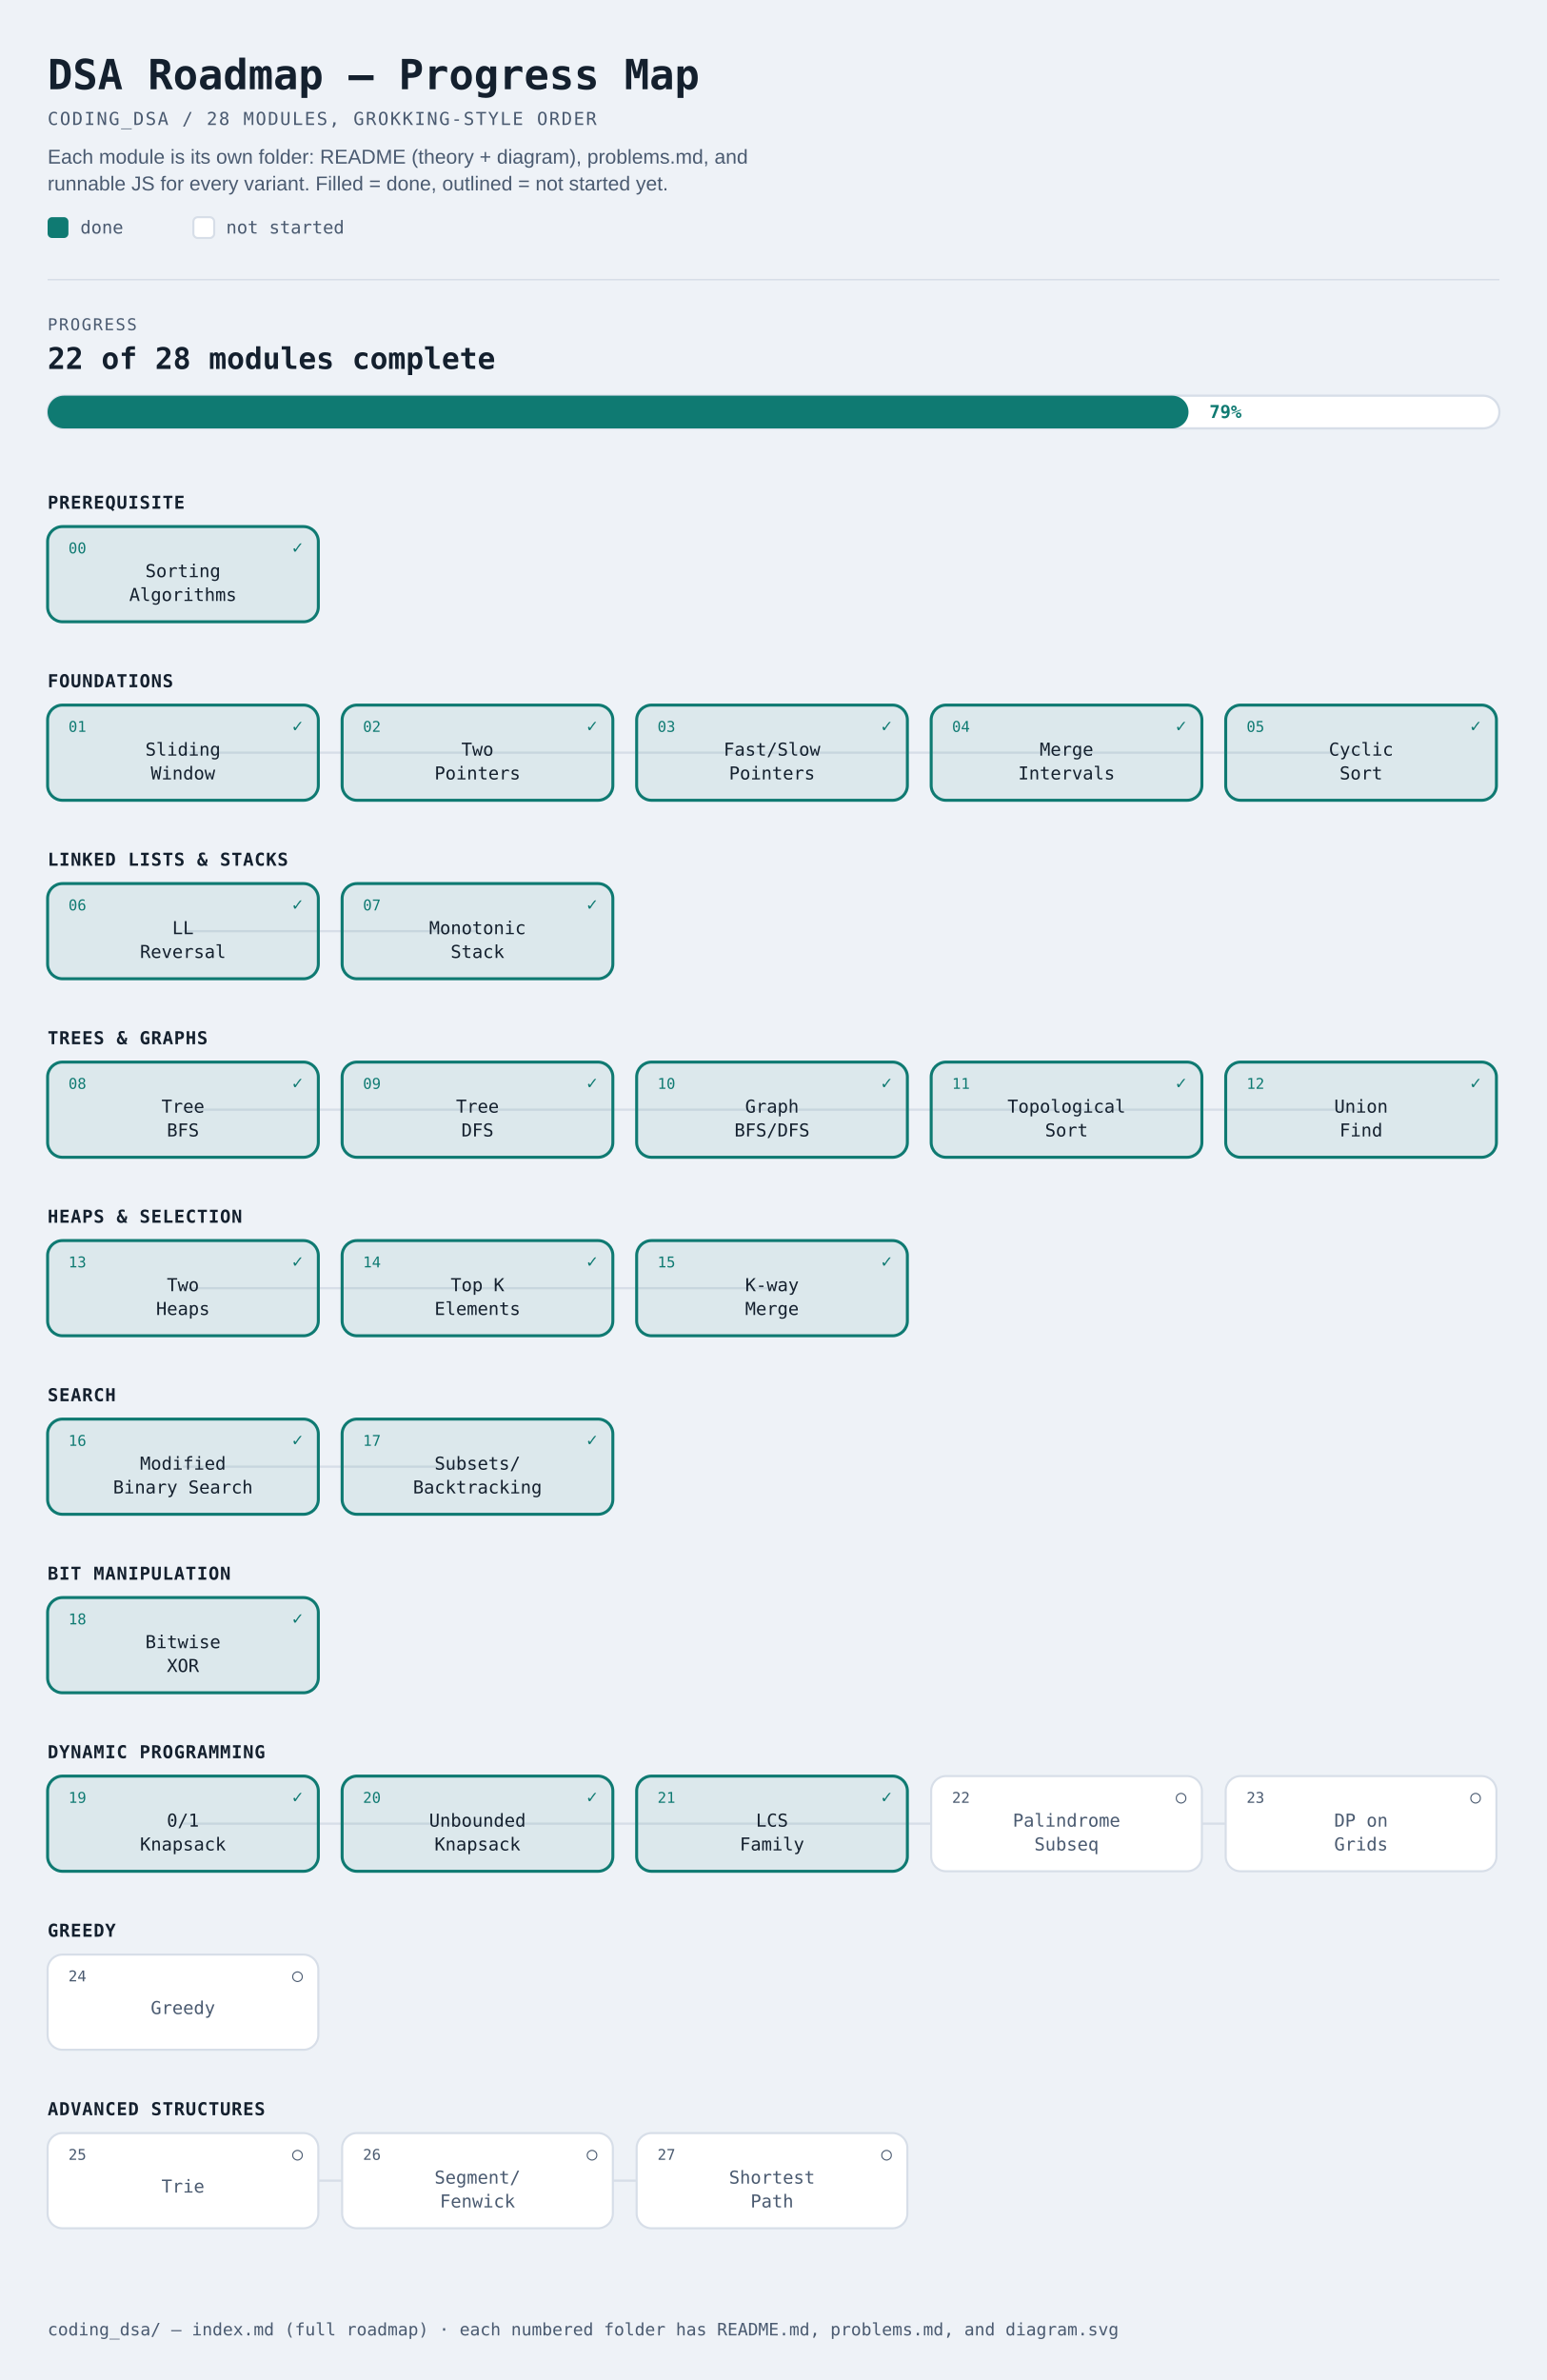
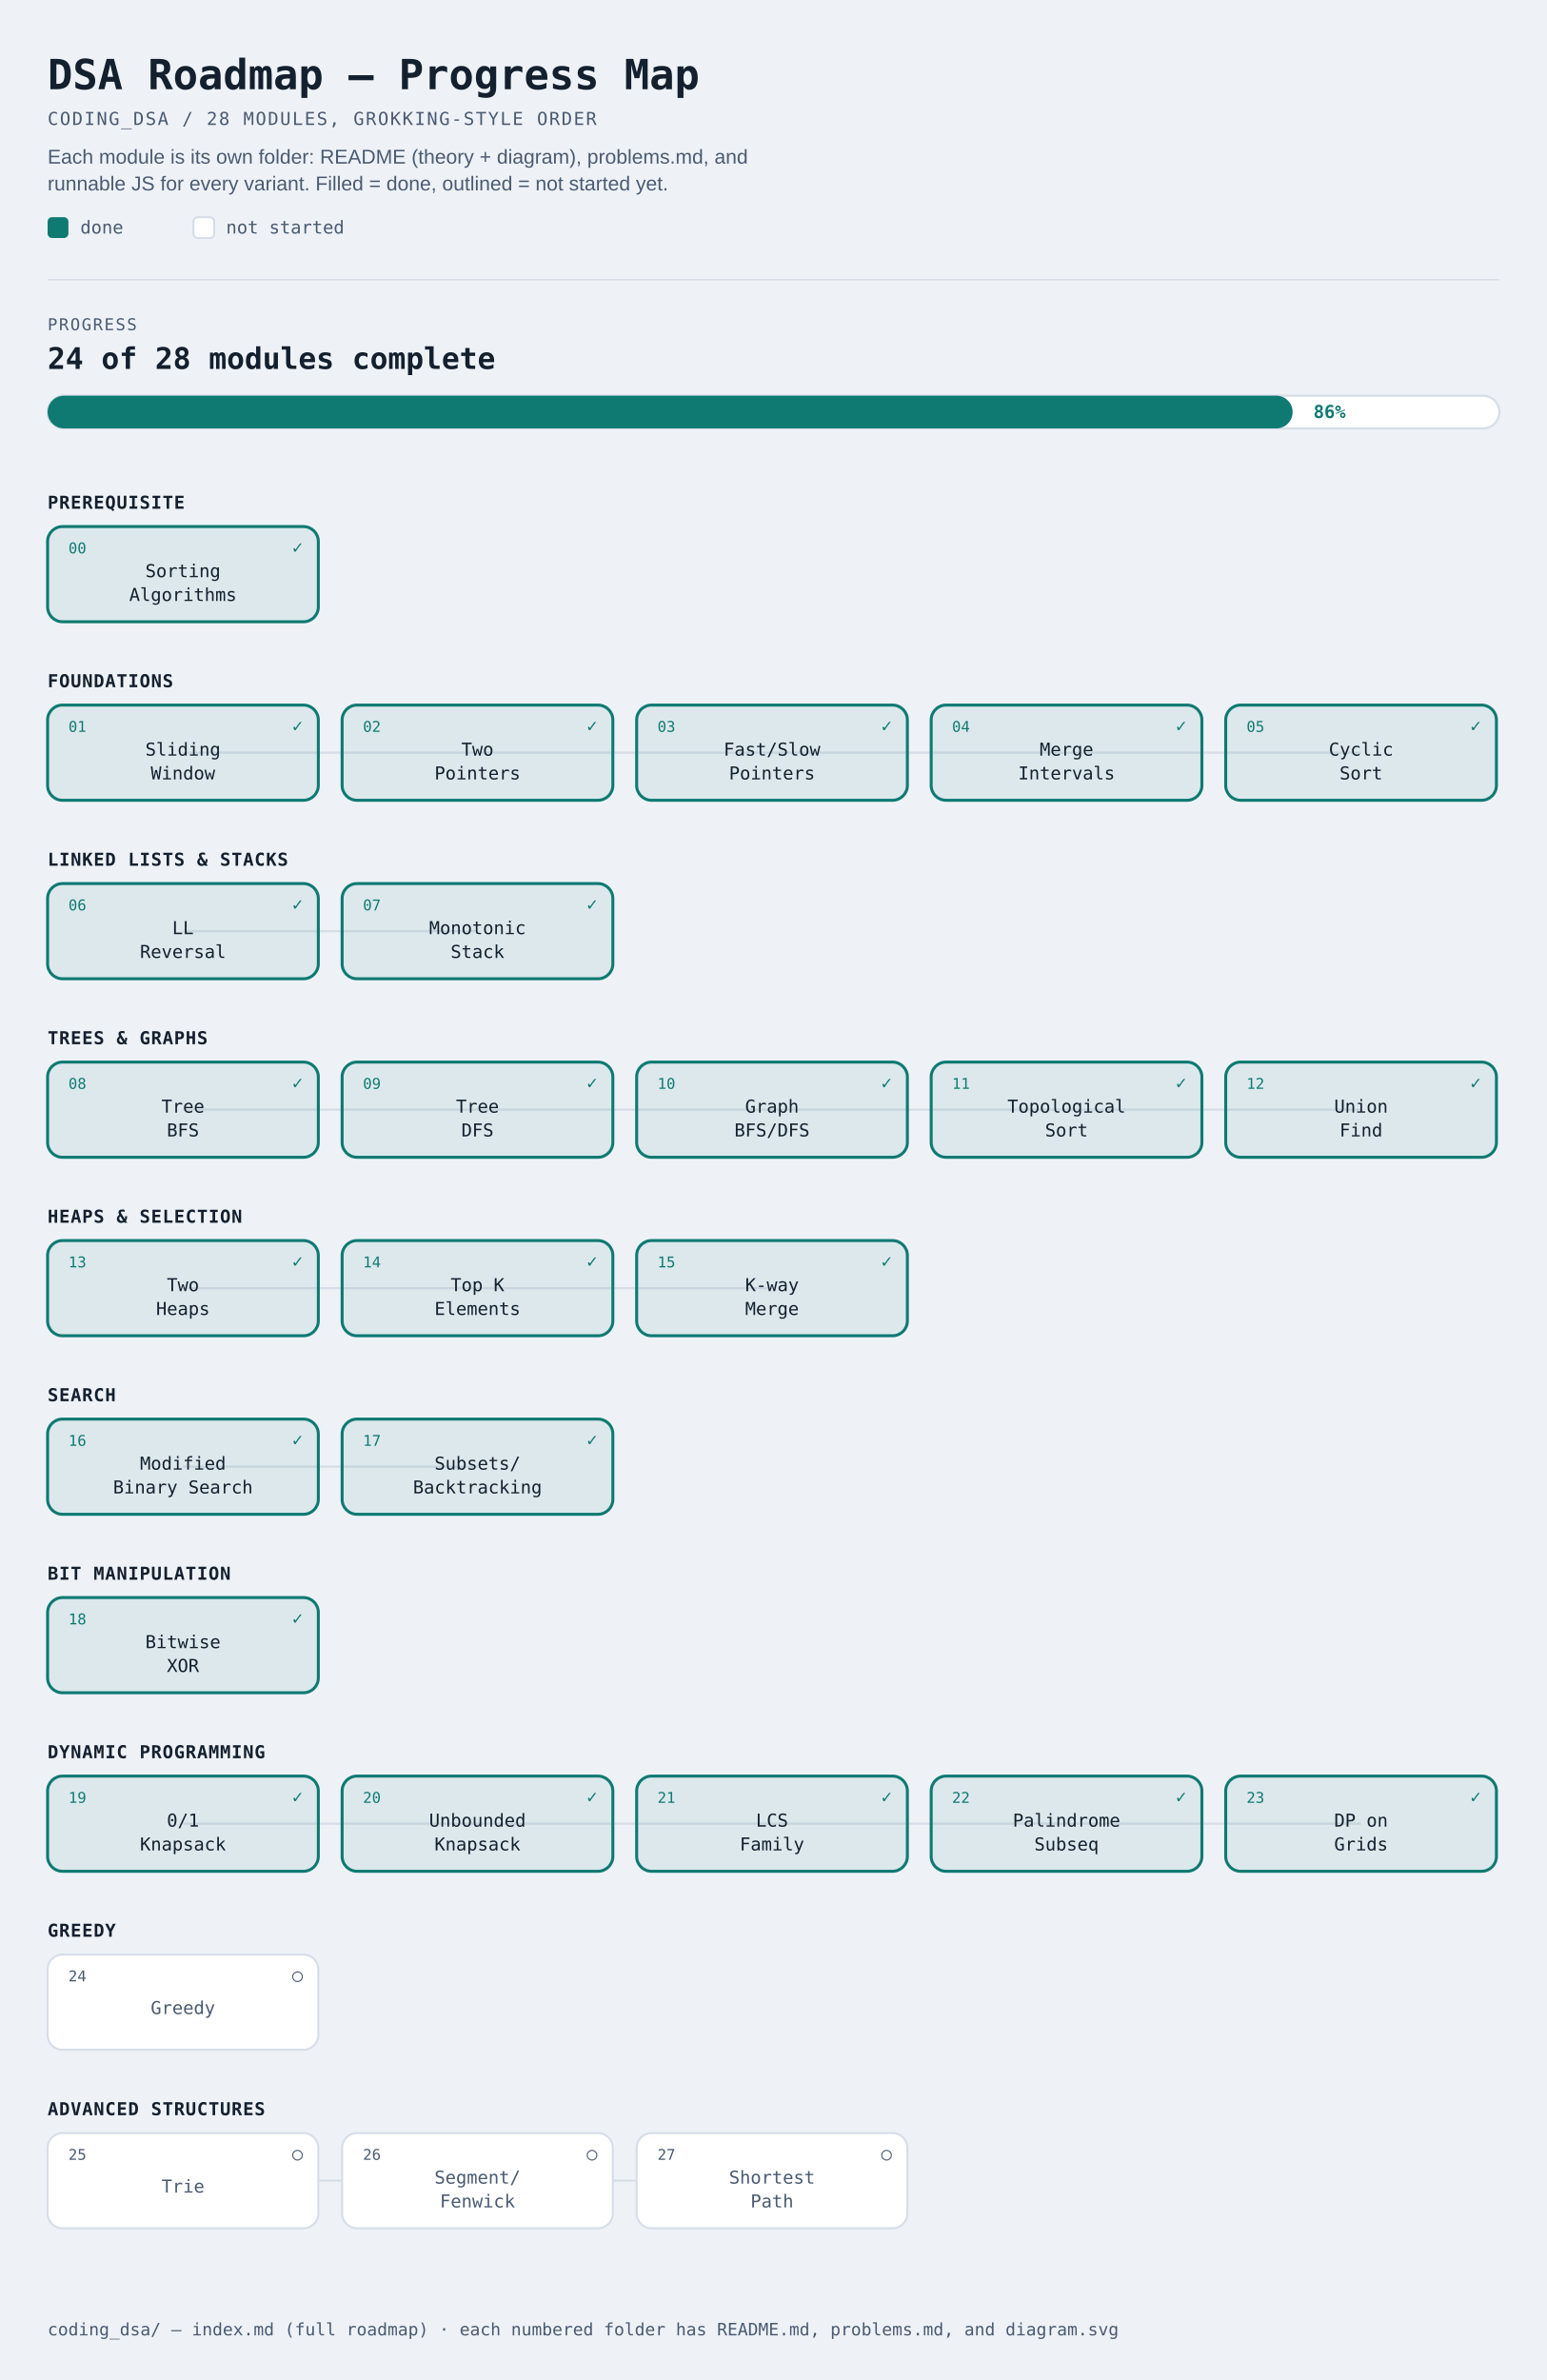
- <svg xmlns="http://www.w3.org/2000/svg" width="1040" height="1600" viewBox="0 0 1040 1600" role="img" aria-label="DSA roadmap progress map: 22 of 28 patterns complete, grouped by section.">
+ <svg xmlns="http://www.w3.org/2000/svg" width="1040" height="1600" viewBox="0 0 1040 1600" role="img" aria-label="DSA roadmap progress map: 24 of 28 patterns complete, grouped by section.">
  <rect x="0" y="0" width="1040" height="1600" fill="#eef2f7" />
  <text x="32" y="60" font-family="ui-monospace, Menlo, Consolas, monospace" font-size="28" font-weight="700" fill="#14202e">DSA Roadmap — Progress Map</text>
  <text x="32" y="84" font-family="ui-monospace, Menlo, Consolas, monospace" font-size="12" letter-spacing="1" fill="#4a5a70">CODING_DSA / 28 MODULES, GROKKING-STYLE ORDER</text>
  <text x="32" y="110" font-family="-apple-system, Segoe UI, Arial, sans-serif" font-size="13.5" fill="#4a5a70">Each module is its own folder: README (theory + diagram), problems.md, and</text>
  <text x="32" y="128" font-family="-apple-system, Segoe UI, Arial, sans-serif" font-size="13.5" fill="#4a5a70">runnable JS for every variant. Filled = done, outlined = not started yet.</text>
  <rect x="32" y="146" width="14" height="14" rx="3" fill="#0f7a72" />
  <text x="54" y="157" font-family="ui-monospace, Menlo, Consolas, monospace" font-size="12" fill="#4a5a70">done</text>
  <rect x="130" y="146" width="14" height="14" rx="3" fill="#ffffff" stroke="#d7dee8" stroke-width="1.4" />
  <text x="152" y="157" font-family="ui-monospace, Menlo, Consolas, monospace" font-size="12" fill="#4a5a70">not started</text>
  <line x1="32" y1="188" x2="1008" y2="188" stroke="#d7dee8" stroke-width="1" />
  <text x="32" y="222" font-family="ui-monospace, Menlo, Consolas, monospace" font-size="11" letter-spacing="1" fill="#4a5a70">PROGRESS</text>
-   <text x="32" y="248" font-family="ui-monospace, Menlo, Consolas, monospace" font-size="20" font-weight="700" fill="#14202e">22 of 28 modules complete</text>
+   <text x="32" y="248" font-family="ui-monospace, Menlo, Consolas, monospace" font-size="20" font-weight="700" fill="#14202e">24 of 28 modules complete</text>
  <rect x="32" y="266" width="976" height="22" rx="11" fill="#ffffff" stroke="#d7dee8" stroke-width="1.5" />
-   <rect x="32" y="266" width="767" height="22" rx="11" fill="#0f7a72" />
-   <text x="813" y="281" font-family="ui-monospace, Menlo, Consolas, monospace" font-size="12" font-weight="700" fill="#0f7a72">79%</text>
+   <rect x="32" y="266" width="837" height="22" rx="11" fill="#0f7a72" />
+   <text x="883" y="281" font-family="ui-monospace, Menlo, Consolas, monospace" font-size="12" font-weight="700" fill="#0f7a72">86%</text>
  <text x="32" y="342" font-family="ui-monospace, Menlo, Consolas, monospace" font-size="12" font-weight="700" letter-spacing="0.5" fill="#14202e">PREREQUISITE</text>
  <g font-family="ui-monospace, Menlo, Consolas, monospace">
    <g transform="translate(32,354)">
      <rect width="182" height="64" rx="10" fill="#0f7a7214" stroke="#0f7a72" stroke-width="2" />
      <text x="14" y="18" font-size="10" fill="#0f7a72">00</text>
      <text x="168" y="18" text-anchor="middle" font-size="12" fill="#0f7a72">✓</text>
      <text x="91" y="34" text-anchor="middle" font-size="12" fill="#14202e">Sorting</text>
      <text x="91" y="50" text-anchor="middle" font-size="12" fill="#14202e">Algorithms</text>
    </g>
  </g>
  <text x="32" y="462" font-family="ui-monospace, Menlo, Consolas, monospace" font-size="12" font-weight="700" letter-spacing="0.5" fill="#14202e">FOUNDATIONS</text>
  <line x1="123" y1="506" x2="915" y2="506" stroke="#d7dee8" stroke-width="1.5" />
  <g font-family="ui-monospace, Menlo, Consolas, monospace">
    <g transform="translate(32,474)">
      <rect width="182" height="64" rx="10" fill="#0f7a7214" stroke="#0f7a72" stroke-width="2" />
      <text x="14" y="18" font-size="10" fill="#0f7a72">01</text>
      <text x="168" y="18" text-anchor="middle" font-size="12" fill="#0f7a72">✓</text>
      <text x="91" y="34" text-anchor="middle" font-size="12" fill="#14202e">Sliding</text>
      <text x="91" y="50" text-anchor="middle" font-size="12" fill="#14202e">Window</text>
    </g>
    <g transform="translate(230,474)">
      <rect width="182" height="64" rx="10" fill="#0f7a7214" stroke="#0f7a72" stroke-width="2" />
      <text x="14" y="18" font-size="10" fill="#0f7a72">02</text>
      <text x="168" y="18" text-anchor="middle" font-size="12" fill="#0f7a72">✓</text>
      <text x="91" y="34" text-anchor="middle" font-size="12" fill="#14202e">Two</text>
      <text x="91" y="50" text-anchor="middle" font-size="12" fill="#14202e">Pointers</text>
    </g>
    <g transform="translate(428,474)">
      <rect width="182" height="64" rx="10" fill="#0f7a7214" stroke="#0f7a72" stroke-width="2" />
      <text x="14" y="18" font-size="10" fill="#0f7a72">03</text>
      <text x="168" y="18" text-anchor="middle" font-size="12" fill="#0f7a72">✓</text>
      <text x="91" y="34" text-anchor="middle" font-size="12" fill="#14202e">Fast/Slow</text>
      <text x="91" y="50" text-anchor="middle" font-size="12" fill="#14202e">Pointers</text>
    </g>
    <g transform="translate(626,474)">
      <rect width="182" height="64" rx="10" fill="#0f7a7214" stroke="#0f7a72" stroke-width="2" />
      <text x="14" y="18" font-size="10" fill="#0f7a72">04</text>
      <text x="168" y="18" text-anchor="middle" font-size="12" fill="#0f7a72">✓</text>
      <text x="91" y="34" text-anchor="middle" font-size="12" fill="#14202e">Merge</text>
      <text x="91" y="50" text-anchor="middle" font-size="12" fill="#14202e">Intervals</text>
    </g>
    <g transform="translate(824,474)">
      <rect width="182" height="64" rx="10" fill="#0f7a7214" stroke="#0f7a72" stroke-width="2" />
      <text x="14" y="18" font-size="10" fill="#0f7a72">05</text>
      <text x="168" y="18" text-anchor="middle" font-size="12" fill="#0f7a72">✓</text>
      <text x="91" y="34" text-anchor="middle" font-size="12" fill="#14202e">Cyclic</text>
      <text x="91" y="50" text-anchor="middle" font-size="12" fill="#14202e">Sort</text>
    </g>
  </g>
  <text x="32" y="582" font-family="ui-monospace, Menlo, Consolas, monospace" font-size="12" font-weight="700" letter-spacing="0.5" fill="#14202e">LINKED LISTS &amp; STACKS</text>
  <line x1="123" y1="626" x2="321" y2="626" stroke="#d7dee8" stroke-width="1.5" />
  <g font-family="ui-monospace, Menlo, Consolas, monospace">
    <g transform="translate(32,594)">
      <rect width="182" height="64" rx="10" fill="#0f7a7214" stroke="#0f7a72" stroke-width="2" />
      <text x="14" y="18" font-size="10" fill="#0f7a72">06</text>
      <text x="168" y="18" text-anchor="middle" font-size="12" fill="#0f7a72">✓</text>
      <text x="91" y="34" text-anchor="middle" font-size="12" fill="#14202e">LL</text>
      <text x="91" y="50" text-anchor="middle" font-size="12" fill="#14202e">Reversal</text>
    </g>
    <g transform="translate(230,594)">
      <rect width="182" height="64" rx="10" fill="#0f7a7214" stroke="#0f7a72" stroke-width="2" />
      <text x="14" y="18" font-size="10" fill="#0f7a72">07</text>
      <text x="168" y="18" text-anchor="middle" font-size="12" fill="#0f7a72">✓</text>
      <text x="91" y="34" text-anchor="middle" font-size="12" fill="#14202e">Monotonic</text>
      <text x="91" y="50" text-anchor="middle" font-size="12" fill="#14202e">Stack</text>
    </g>
  </g>
  <text x="32" y="702" font-family="ui-monospace, Menlo, Consolas, monospace" font-size="12" font-weight="700" letter-spacing="0.5" fill="#14202e">TREES &amp; GRAPHS</text>
  <line x1="123" y1="746" x2="915" y2="746" stroke="#d7dee8" stroke-width="1.5" />
  <g font-family="ui-monospace, Menlo, Consolas, monospace">
    <g transform="translate(32,714)">
      <rect width="182" height="64" rx="10" fill="#0f7a7214" stroke="#0f7a72" stroke-width="2" />
      <text x="14" y="18" font-size="10" fill="#0f7a72">08</text>
      <text x="168" y="18" text-anchor="middle" font-size="12" fill="#0f7a72">✓</text>
      <text x="91" y="34" text-anchor="middle" font-size="12" fill="#14202e">Tree</text>
      <text x="91" y="50" text-anchor="middle" font-size="12" fill="#14202e">BFS</text>
    </g>
    <g transform="translate(230,714)">
      <rect width="182" height="64" rx="10" fill="#0f7a7214" stroke="#0f7a72" stroke-width="2" />
      <text x="14" y="18" font-size="10" fill="#0f7a72">09</text>
      <text x="168" y="18" text-anchor="middle" font-size="12" fill="#0f7a72">✓</text>
      <text x="91" y="34" text-anchor="middle" font-size="12" fill="#14202e">Tree</text>
      <text x="91" y="50" text-anchor="middle" font-size="12" fill="#14202e">DFS</text>
    </g>
    <g transform="translate(428,714)">
      <rect width="182" height="64" rx="10" fill="#0f7a7214" stroke="#0f7a72" stroke-width="2" />
      <text x="14" y="18" font-size="10" fill="#0f7a72">10</text>
      <text x="168" y="18" text-anchor="middle" font-size="12" fill="#0f7a72">✓</text>
      <text x="91" y="34" text-anchor="middle" font-size="12" fill="#14202e">Graph</text>
      <text x="91" y="50" text-anchor="middle" font-size="12" fill="#14202e">BFS/DFS</text>
    </g>
    <g transform="translate(626,714)">
      <rect width="182" height="64" rx="10" fill="#0f7a7214" stroke="#0f7a72" stroke-width="2" />
      <text x="14" y="18" font-size="10" fill="#0f7a72">11</text>
      <text x="168" y="18" text-anchor="middle" font-size="12" fill="#0f7a72">✓</text>
      <text x="91" y="34" text-anchor="middle" font-size="12" fill="#14202e">Topological</text>
      <text x="91" y="50" text-anchor="middle" font-size="12" fill="#14202e">Sort</text>
    </g>
    <g transform="translate(824,714)">
      <rect width="182" height="64" rx="10" fill="#0f7a7214" stroke="#0f7a72" stroke-width="2" />
      <text x="14" y="18" font-size="10" fill="#0f7a72">12</text>
      <text x="168" y="18" text-anchor="middle" font-size="12" fill="#0f7a72">✓</text>
      <text x="91" y="34" text-anchor="middle" font-size="12" fill="#14202e">Union</text>
      <text x="91" y="50" text-anchor="middle" font-size="12" fill="#14202e">Find</text>
    </g>
  </g>
  <text x="32" y="822" font-family="ui-monospace, Menlo, Consolas, monospace" font-size="12" font-weight="700" letter-spacing="0.5" fill="#14202e">HEAPS &amp; SELECTION</text>
  <line x1="123" y1="866" x2="519" y2="866" stroke="#d7dee8" stroke-width="1.5" />
  <g font-family="ui-monospace, Menlo, Consolas, monospace">
    <g transform="translate(32,834)">
      <rect width="182" height="64" rx="10" fill="#0f7a7214" stroke="#0f7a72" stroke-width="2" />
      <text x="14" y="18" font-size="10" fill="#0f7a72">13</text>
      <text x="168" y="18" text-anchor="middle" font-size="12" fill="#0f7a72">✓</text>
      <text x="91" y="34" text-anchor="middle" font-size="12" fill="#14202e">Two</text>
      <text x="91" y="50" text-anchor="middle" font-size="12" fill="#14202e">Heaps</text>
    </g>
    <g transform="translate(230,834)">
      <rect width="182" height="64" rx="10" fill="#0f7a7214" stroke="#0f7a72" stroke-width="2" />
      <text x="14" y="18" font-size="10" fill="#0f7a72">14</text>
      <text x="168" y="18" text-anchor="middle" font-size="12" fill="#0f7a72">✓</text>
      <text x="91" y="34" text-anchor="middle" font-size="12" fill="#14202e">Top K</text>
      <text x="91" y="50" text-anchor="middle" font-size="12" fill="#14202e">Elements</text>
    </g>
    <g transform="translate(428,834)">
      <rect width="182" height="64" rx="10" fill="#0f7a7214" stroke="#0f7a72" stroke-width="2" />
      <text x="14" y="18" font-size="10" fill="#0f7a72">15</text>
      <text x="168" y="18" text-anchor="middle" font-size="12" fill="#0f7a72">✓</text>
      <text x="91" y="34" text-anchor="middle" font-size="12" fill="#14202e">K-way</text>
      <text x="91" y="50" text-anchor="middle" font-size="12" fill="#14202e">Merge</text>
    </g>
  </g>
  <text x="32" y="942" font-family="ui-monospace, Menlo, Consolas, monospace" font-size="12" font-weight="700" letter-spacing="0.5" fill="#14202e">SEARCH</text>
  <line x1="123" y1="986" x2="321" y2="986" stroke="#d7dee8" stroke-width="1.5" />
  <g font-family="ui-monospace, Menlo, Consolas, monospace">
    <g transform="translate(32,954)">
      <rect width="182" height="64" rx="10" fill="#0f7a7214" stroke="#0f7a72" stroke-width="2" />
      <text x="14" y="18" font-size="10" fill="#0f7a72">16</text>
      <text x="168" y="18" text-anchor="middle" font-size="12" fill="#0f7a72">✓</text>
      <text x="91" y="34" text-anchor="middle" font-size="12" fill="#14202e">Modified</text>
      <text x="91" y="50" text-anchor="middle" font-size="12" fill="#14202e">Binary Search</text>
    </g>
    <g transform="translate(230,954)">
      <rect width="182" height="64" rx="10" fill="#0f7a7214" stroke="#0f7a72" stroke-width="2" />
      <text x="14" y="18" font-size="10" fill="#0f7a72">17</text>
      <text x="168" y="18" text-anchor="middle" font-size="12" fill="#0f7a72">✓</text>
      <text x="91" y="34" text-anchor="middle" font-size="12" fill="#14202e">Subsets/</text>
      <text x="91" y="50" text-anchor="middle" font-size="12" fill="#14202e">Backtracking</text>
    </g>
  </g>
  <text x="32" y="1062" font-family="ui-monospace, Menlo, Consolas, monospace" font-size="12" font-weight="700" letter-spacing="0.5" fill="#14202e">BIT MANIPULATION</text>
  <g font-family="ui-monospace, Menlo, Consolas, monospace">
    <g transform="translate(32,1074)">
      <rect width="182" height="64" rx="10" fill="#0f7a7214" stroke="#0f7a72" stroke-width="2" />
      <text x="14" y="18" font-size="10" fill="#0f7a72">18</text>
      <text x="168" y="18" text-anchor="middle" font-size="12" fill="#0f7a72">✓</text>
      <text x="91" y="34" text-anchor="middle" font-size="12" fill="#14202e">Bitwise</text>
      <text x="91" y="50" text-anchor="middle" font-size="12" fill="#14202e">XOR</text>
    </g>
  </g>
  <text x="32" y="1182" font-family="ui-monospace, Menlo, Consolas, monospace" font-size="12" font-weight="700" letter-spacing="0.5" fill="#14202e">DYNAMIC PROGRAMMING</text>
  <line x1="123" y1="1226" x2="915" y2="1226" stroke="#d7dee8" stroke-width="1.5" />
  <g font-family="ui-monospace, Menlo, Consolas, monospace">
    <g transform="translate(32,1194)">
      <rect width="182" height="64" rx="10" fill="#0f7a7214" stroke="#0f7a72" stroke-width="2" />
      <text x="14" y="18" font-size="10" fill="#0f7a72">19</text>
      <text x="168" y="18" text-anchor="middle" font-size="12" fill="#0f7a72">✓</text>
      <text x="91" y="34" text-anchor="middle" font-size="12" fill="#14202e">0/1</text>
      <text x="91" y="50" text-anchor="middle" font-size="12" fill="#14202e">Knapsack</text>
    </g>
    <g transform="translate(230,1194)">
      <rect width="182" height="64" rx="10" fill="#0f7a7214" stroke="#0f7a72" stroke-width="2" />
      <text x="14" y="18" font-size="10" fill="#0f7a72">20</text>
      <text x="168" y="18" text-anchor="middle" font-size="12" fill="#0f7a72">✓</text>
      <text x="91" y="34" text-anchor="middle" font-size="12" fill="#14202e">Unbounded</text>
      <text x="91" y="50" text-anchor="middle" font-size="12" fill="#14202e">Knapsack</text>
    </g>
    <g transform="translate(428,1194)">
      <rect width="182" height="64" rx="10" fill="#0f7a7214" stroke="#0f7a72" stroke-width="2" />
      <text x="14" y="18" font-size="10" fill="#0f7a72">21</text>
      <text x="168" y="18" text-anchor="middle" font-size="12" fill="#0f7a72">✓</text>
      <text x="91" y="34" text-anchor="middle" font-size="12" fill="#14202e">LCS</text>
      <text x="91" y="50" text-anchor="middle" font-size="12" fill="#14202e">Family</text>
    </g>
    <g transform="translate(626,1194)">
-       <rect width="182" height="64" rx="10" fill="#ffffff" stroke="#d7dee8" stroke-width="1.4" />
-       <text x="14" y="18" font-size="10" fill="#4a5a70">22</text>
-       <text x="168" y="18" text-anchor="middle" font-size="12" fill="#4a5a70">○</text>
-       <text x="91" y="34" text-anchor="middle" font-size="12" fill="#4a5a70">Palindrome</text>
-       <text x="91" y="50" text-anchor="middle" font-size="12" fill="#4a5a70">Subseq</text>
+       <rect width="182" height="64" rx="10" fill="#0f7a7214" stroke="#0f7a72" stroke-width="2" />
+       <text x="14" y="18" font-size="10" fill="#0f7a72">22</text>
+       <text x="168" y="18" text-anchor="middle" font-size="12" fill="#0f7a72">✓</text>
+       <text x="91" y="34" text-anchor="middle" font-size="12" fill="#14202e">Palindrome</text>
+       <text x="91" y="50" text-anchor="middle" font-size="12" fill="#14202e">Subseq</text>
    </g>
    <g transform="translate(824,1194)">
-       <rect width="182" height="64" rx="10" fill="#ffffff" stroke="#d7dee8" stroke-width="1.4" />
-       <text x="14" y="18" font-size="10" fill="#4a5a70">23</text>
-       <text x="168" y="18" text-anchor="middle" font-size="12" fill="#4a5a70">○</text>
-       <text x="91" y="34" text-anchor="middle" font-size="12" fill="#4a5a70">DP on</text>
-       <text x="91" y="50" text-anchor="middle" font-size="12" fill="#4a5a70">Grids</text>
+       <rect width="182" height="64" rx="10" fill="#0f7a7214" stroke="#0f7a72" stroke-width="2" />
+       <text x="14" y="18" font-size="10" fill="#0f7a72">23</text>
+       <text x="168" y="18" text-anchor="middle" font-size="12" fill="#0f7a72">✓</text>
+       <text x="91" y="34" text-anchor="middle" font-size="12" fill="#14202e">DP on</text>
+       <text x="91" y="50" text-anchor="middle" font-size="12" fill="#14202e">Grids</text>
    </g>
  </g>
  <text x="32" y="1302" font-family="ui-monospace, Menlo, Consolas, monospace" font-size="12" font-weight="700" letter-spacing="0.5" fill="#14202e">GREEDY</text>
  <g font-family="ui-monospace, Menlo, Consolas, monospace">
    <g transform="translate(32,1314)">
      <rect width="182" height="64" rx="10" fill="#ffffff" stroke="#d7dee8" stroke-width="1.4" />
      <text x="14" y="18" font-size="10" fill="#4a5a70">24</text>
      <text x="168" y="18" text-anchor="middle" font-size="12" fill="#4a5a70">○</text>
      <text x="91" y="40" text-anchor="middle" font-size="12" fill="#4a5a70">Greedy</text>
    </g>
  </g>
  <text x="32" y="1422" font-family="ui-monospace, Menlo, Consolas, monospace" font-size="12" font-weight="700" letter-spacing="0.5" fill="#14202e">ADVANCED STRUCTURES</text>
  <line x1="123" y1="1466" x2="519" y2="1466" stroke="#d7dee8" stroke-width="1.5" />
  <g font-family="ui-monospace, Menlo, Consolas, monospace">
    <g transform="translate(32,1434)">
      <rect width="182" height="64" rx="10" fill="#ffffff" stroke="#d7dee8" stroke-width="1.4" />
      <text x="14" y="18" font-size="10" fill="#4a5a70">25</text>
      <text x="168" y="18" text-anchor="middle" font-size="12" fill="#4a5a70">○</text>
      <text x="91" y="40" text-anchor="middle" font-size="12" fill="#4a5a70">Trie</text>
    </g>
    <g transform="translate(230,1434)">
      <rect width="182" height="64" rx="10" fill="#ffffff" stroke="#d7dee8" stroke-width="1.4" />
      <text x="14" y="18" font-size="10" fill="#4a5a70">26</text>
      <text x="168" y="18" text-anchor="middle" font-size="12" fill="#4a5a70">○</text>
      <text x="91" y="34" text-anchor="middle" font-size="12" fill="#4a5a70">Segment/</text>
      <text x="91" y="50" text-anchor="middle" font-size="12" fill="#4a5a70">Fenwick</text>
    </g>
    <g transform="translate(428,1434)">
      <rect width="182" height="64" rx="10" fill="#ffffff" stroke="#d7dee8" stroke-width="1.4" />
      <text x="14" y="18" font-size="10" fill="#4a5a70">27</text>
      <text x="168" y="18" text-anchor="middle" font-size="12" fill="#4a5a70">○</text>
      <text x="91" y="34" text-anchor="middle" font-size="12" fill="#4a5a70">Shortest</text>
      <text x="91" y="50" text-anchor="middle" font-size="12" fill="#4a5a70">Path</text>
    </g>
  </g>
  <text x="32" y="1570" font-family="ui-monospace, Menlo, Consolas, monospace" font-size="11.5" fill="#4a5a70">coding_dsa/ — index.md (full roadmap) · each numbered folder has README.md, problems.md, and diagram.svg</text>
</svg>
